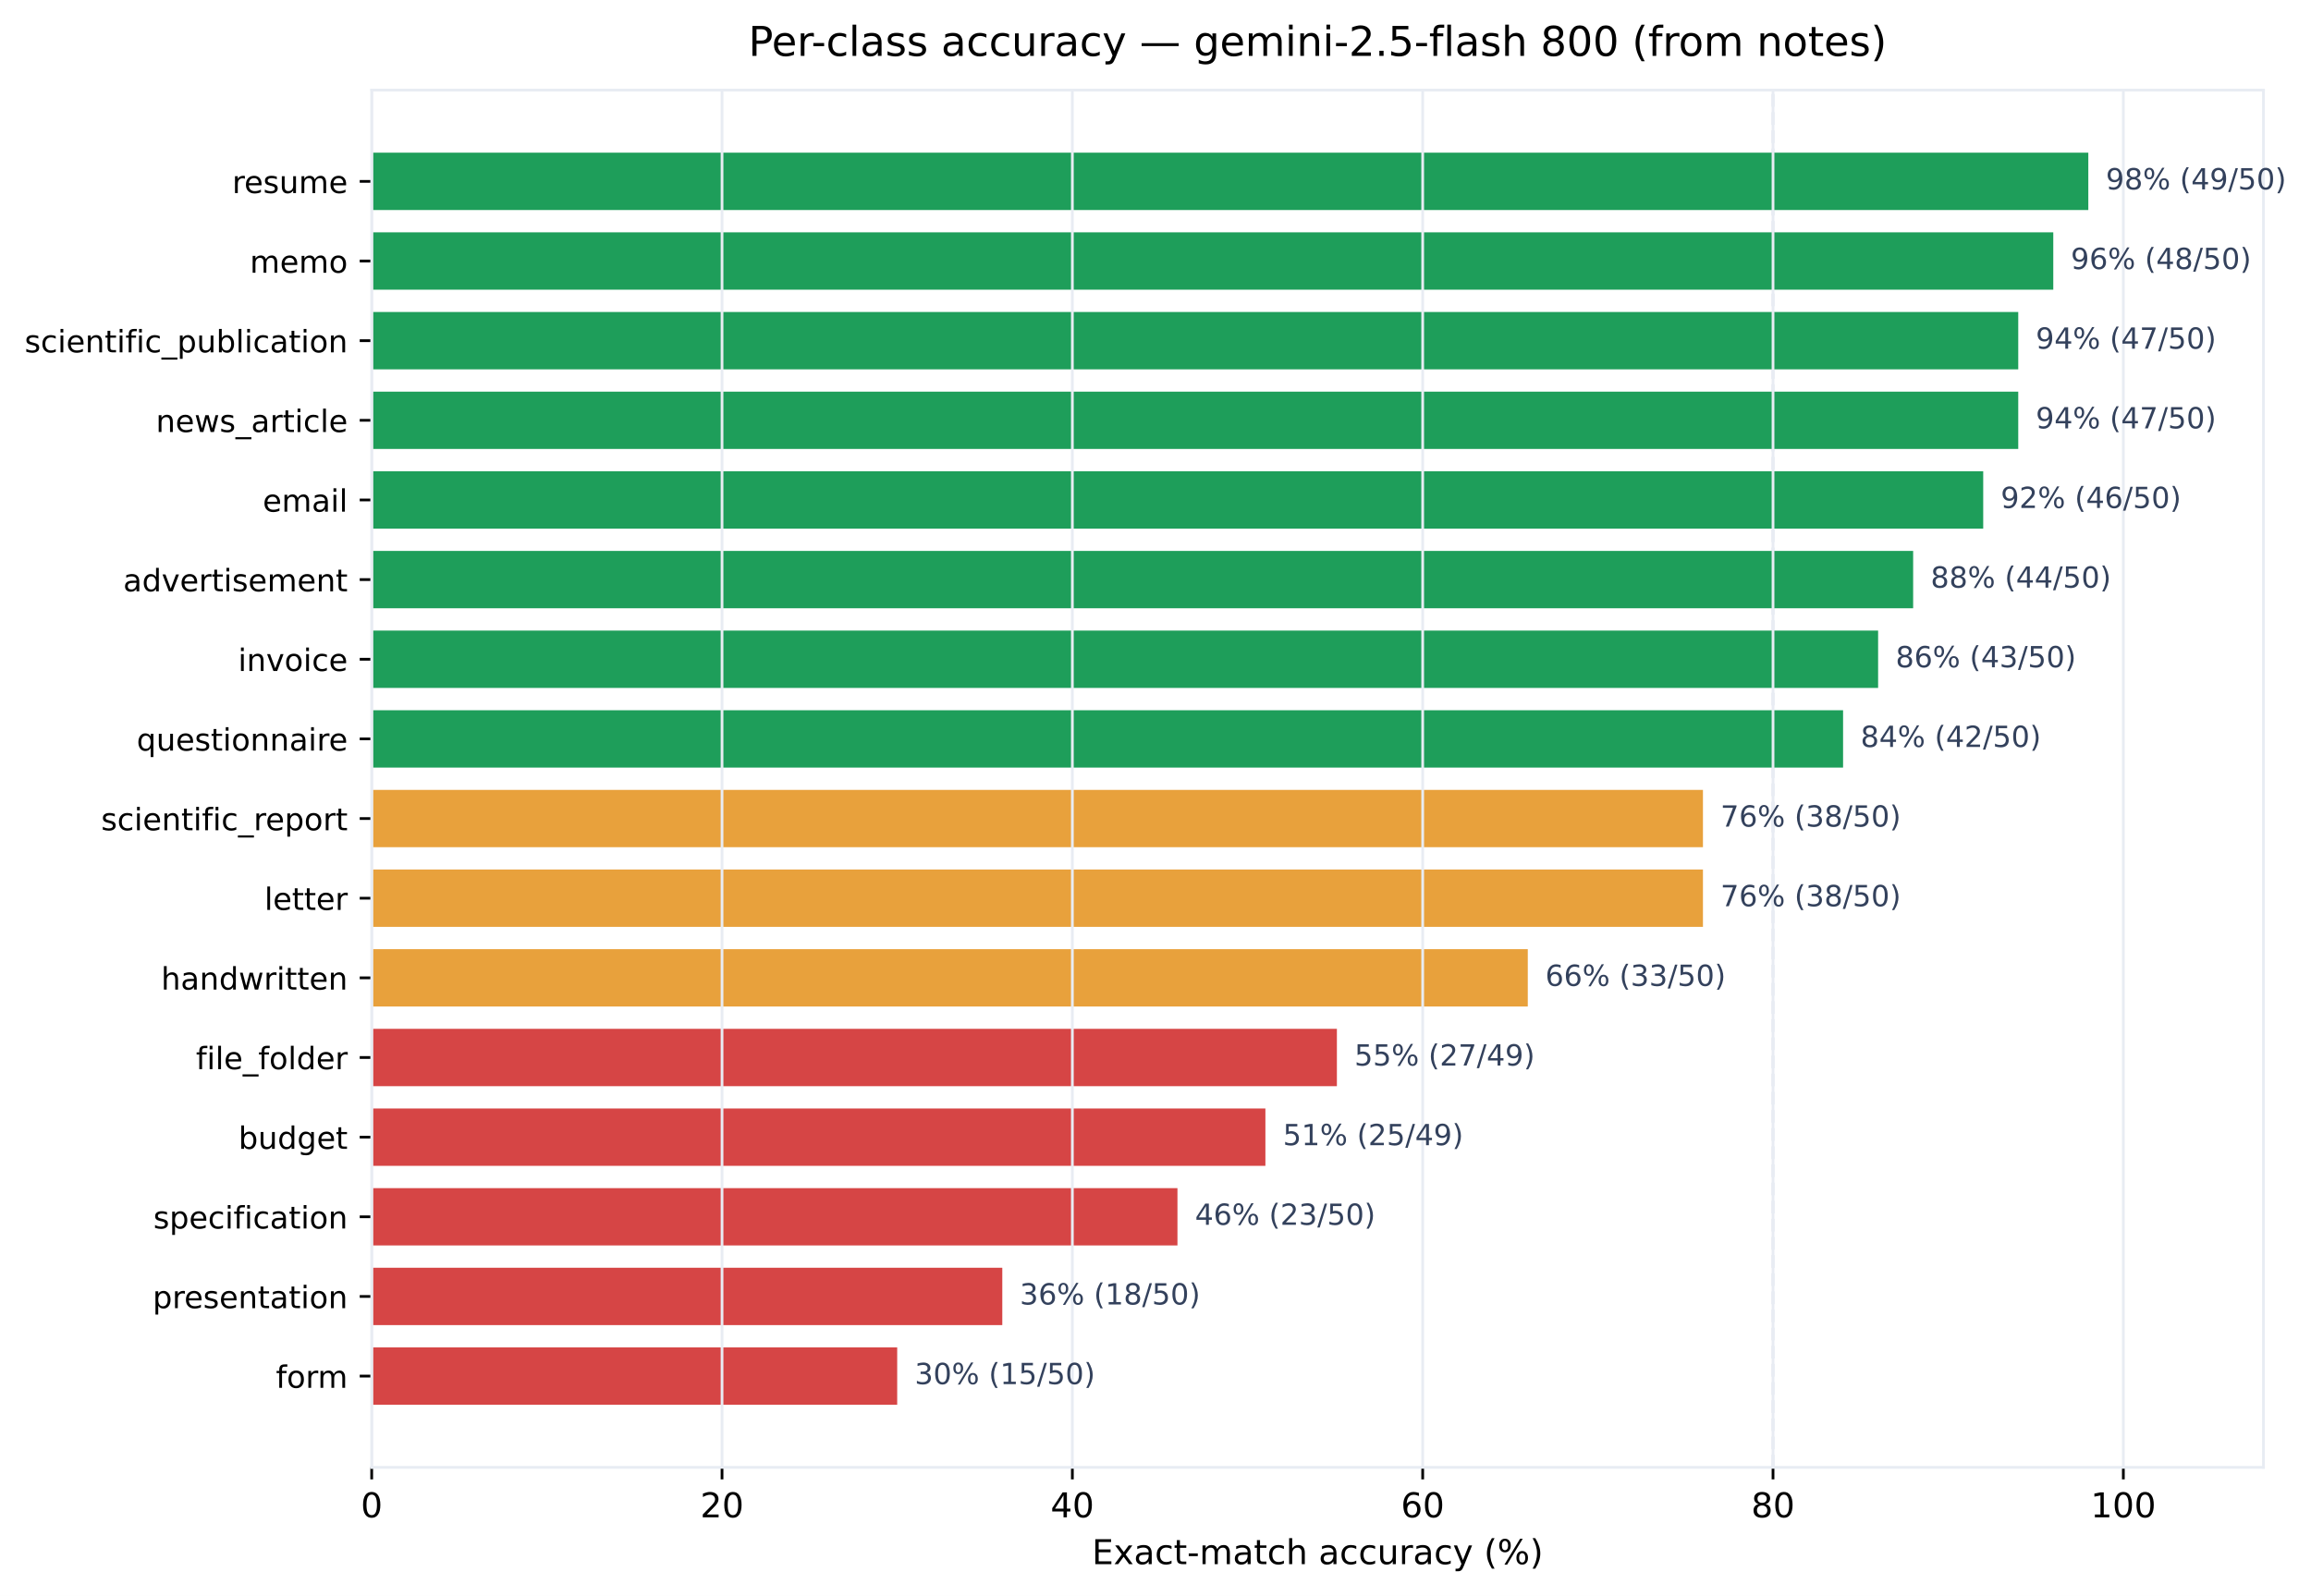
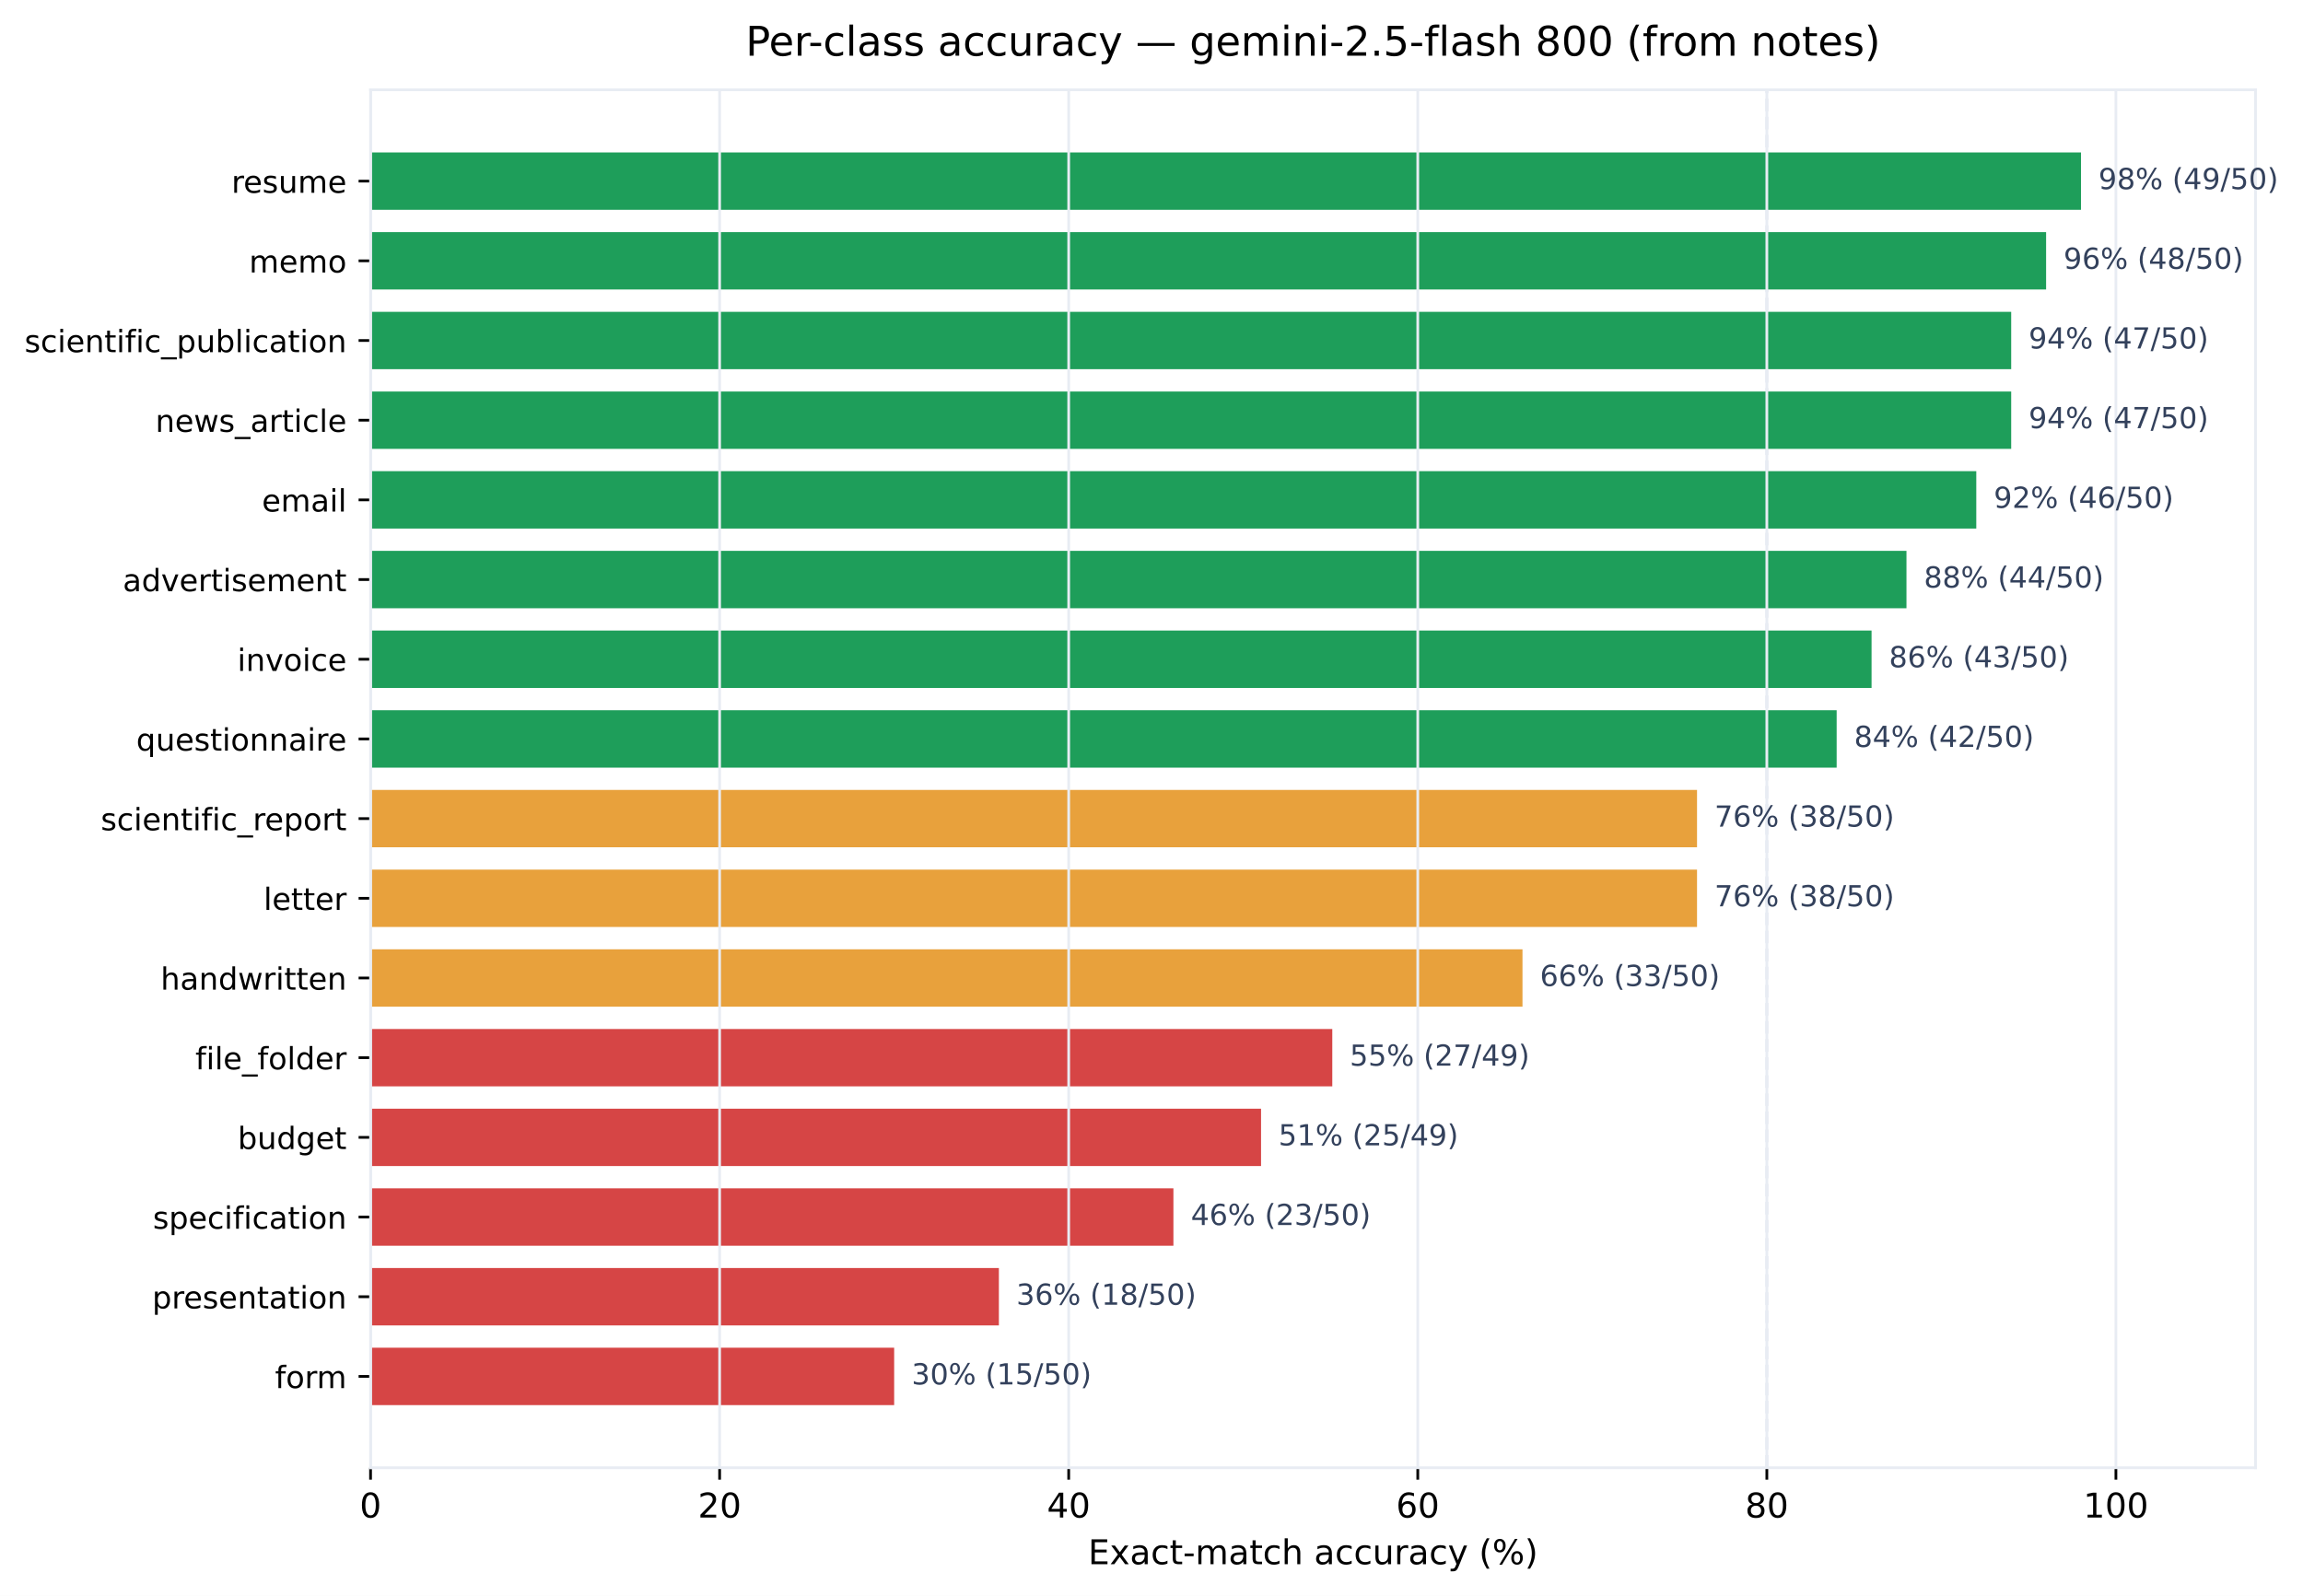
- <svg xmlns="http://www.w3.org/2000/svg" xmlns:xlink="http://www.w3.org/1999/xlink" width="674.954pt" height="466.234pt" viewBox="0 0 674.954 466.234" version="1.1">
+ <svg xmlns="http://www.w3.org/2000/svg" xmlns:xlink="http://www.w3.org/1999/xlink" width="674.707pt" height="467.674pt" viewBox="0 0 674.707 467.674" version="1.1">
  <defs>
    <style type="text/css">*{stroke-linejoin: round; stroke-linecap: butt}</style>
  </defs>
  <g id="figure_1">
    <g id="patch_1">
-       <path d="M 0 466.234  L 674.954 466.234  L 674.954 0  L 0 0  z " style="fill: #ffffff" />
+       <path d="M 0 467.674  L 674.707 467.674  L 674.707 0  L 0 0  z " style="fill: #ffffff" />
    </g>
    <g id="axes_1">
      <g id="patch_2">
-         <path d="M 108.559 428.678  L 661.074 428.678  L 661.074 26.318  L 108.559 26.318  z " style="fill: #ffffff" />
+         <path d="M 108.559 430.118  L 660.804 430.118  L 660.804 26.318  L 108.559 26.318  z " style="fill: #ffffff" />
      </g>
      <g id="line2d_1">
-         <path d="M 517.83 428.678  L 517.83 26.318  " clip-path="url(#p77d8562156)" style="fill: none; stroke-dasharray: 3.7,1.6; stroke-dashoffset: 0; stroke: #e8ecf3" />
+         <path d="M 517.63 430.118  L 517.63 26.318  " clip-path="url(#p1fdc0c438e)" style="fill: none; stroke-dasharray: 3.7,1.6; stroke-dashoffset: 0; stroke: #e8ecf3" />
      </g>
      <g id="patch_3">
-         <path d="M 108.559 410.389  L 262.036 410.389  L 262.036 393.636  L 108.559 393.636  z " clip-path="url(#p77d8562156)" style="fill: #d64545" />
+         <path d="M 108.559 411.764  L 261.961 411.764  L 261.961 394.95  L 108.559 394.95  z " clip-path="url(#p1fdc0c438e)" style="fill: #d64545" />
      </g>
      <g id="patch_4">
-         <path d="M 108.559 387.12  L 292.731 387.12  L 292.731 370.367  L 108.559 370.367  z " clip-path="url(#p77d8562156)" style="fill: #d64545" />
+         <path d="M 108.559 388.412  L 292.641 388.412  L 292.641 371.598  L 108.559 371.598  z " clip-path="url(#p1fdc0c438e)" style="fill: #d64545" />
      </g>
      <g id="patch_5">
-         <path d="M 108.559 363.852  L 343.89 363.852  L 343.89 347.099  L 108.559 347.099  z " clip-path="url(#p77d8562156)" style="fill: #d64545" />
+         <path d="M 108.559 365.06  L 343.775 365.06  L 343.775 348.247  L 108.559 348.247  z " clip-path="url(#p1fdc0c438e)" style="fill: #d64545" />
      </g>
      <g id="patch_6">
-         <path d="M 108.559 340.583  L 369.574 340.583  L 369.574 323.83  L 108.559 323.83  z " clip-path="url(#p77d8562156)" style="fill: #d64545" />
+         <path d="M 108.559 341.708  L 369.446 341.708  L 369.446 324.895  L 108.559 324.895  z " clip-path="url(#p1fdc0c438e)" style="fill: #d64545" />
      </g>
      <g id="patch_7">
-         <path d="M 108.559 317.315  L 390.455 317.315  L 390.455 300.561  L 108.559 300.561  z " clip-path="url(#p77d8562156)" style="fill: #d64545" />
+         <path d="M 108.559 318.356  L 390.317 318.356  L 390.317 301.543  L 108.559 301.543  z " clip-path="url(#p1fdc0c438e)" style="fill: #d64545" />
      </g>
      <g id="patch_8">
-         <path d="M 108.559 294.046  L 446.207 294.046  L 446.207 277.293  L 108.559 277.293  z " clip-path="url(#p77d8562156)" style="fill: #e8a13c" />
+         <path d="M 108.559 295.004  L 446.042 295.004  L 446.042 278.191  L 108.559 278.191  z " clip-path="url(#p1fdc0c438e)" style="fill: #e8a13c" />
      </g>
      <g id="patch_9">
-         <path d="M 108.559 270.778  L 497.366 270.778  L 497.366 254.024  L 108.559 254.024  z " clip-path="url(#p77d8562156)" style="fill: #e8a13c" />
+         <path d="M 108.559 271.653  L 497.176 271.653  L 497.176 254.839  L 108.559 254.839  z " clip-path="url(#p1fdc0c438e)" style="fill: #e8a13c" />
      </g>
      <g id="patch_10">
-         <path d="M 108.559 247.509  L 497.366 247.509  L 497.366 230.756  L 108.559 230.756  z " clip-path="url(#p77d8562156)" style="fill: #e8a13c" />
+         <path d="M 108.559 248.301  L 497.176 248.301  L 497.176 231.487  L 108.559 231.487  z " clip-path="url(#p1fdc0c438e)" style="fill: #e8a13c" />
      </g>
      <g id="patch_11">
-         <path d="M 108.559 224.241  L 538.293 224.241  L 538.293 207.487  L 108.559 207.487  z " clip-path="url(#p77d8562156)" style="fill: #1e9e5a" />
+         <path d="M 108.559 224.949  L 538.083 224.949  L 538.083 208.136  L 108.559 208.136  z " clip-path="url(#p1fdc0c438e)" style="fill: #1e9e5a" />
      </g>
      <g id="patch_12">
-         <path d="M 108.559 200.972  L 548.525 200.972  L 548.525 184.219  L 108.559 184.219  z " clip-path="url(#p77d8562156)" style="fill: #1e9e5a" />
+         <path d="M 108.559 201.597  L 548.31 201.597  L 548.31 184.784  L 108.559 184.784  z " clip-path="url(#p1fdc0c438e)" style="fill: #1e9e5a" />
      </g>
      <g id="patch_13">
-         <path d="M 108.559 177.703  L 558.757 177.703  L 558.757 160.95  L 108.559 160.95  z " clip-path="url(#p77d8562156)" style="fill: #1e9e5a" />
+         <path d="M 108.559 178.245  L 558.537 178.245  L 558.537 161.432  L 108.559 161.432  z " clip-path="url(#p1fdc0c438e)" style="fill: #1e9e5a" />
      </g>
      <g id="patch_14">
-         <path d="M 108.559 154.435  L 579.22 154.435  L 579.22 137.681  L 108.559 137.681  z " clip-path="url(#p77d8562156)" style="fill: #1e9e5a" />
+         <path d="M 108.559 154.893  L 578.99 154.893  L 578.99 138.08  L 108.559 138.08  z " clip-path="url(#p1fdc0c438e)" style="fill: #1e9e5a" />
      </g>
      <g id="patch_15">
-         <path d="M 108.559 131.166  L 589.452 131.166  L 589.452 114.413  L 108.559 114.413  z " clip-path="url(#p77d8562156)" style="fill: #1e9e5a" />
+         <path d="M 108.559 131.542  L 589.217 131.542  L 589.217 114.728  L 108.559 114.728  z " clip-path="url(#p1fdc0c438e)" style="fill: #1e9e5a" />
      </g>
      <g id="patch_16">
-         <path d="M 108.559 107.898  L 589.452 107.898  L 589.452 91.144  L 108.559 91.144  z " clip-path="url(#p77d8562156)" style="fill: #1e9e5a" />
+         <path d="M 108.559 108.19  L 589.217 108.19  L 589.217 91.376  L 108.559 91.376  z " clip-path="url(#p1fdc0c438e)" style="fill: #1e9e5a" />
      </g>
      <g id="patch_17">
-         <path d="M 108.559 84.629  L 599.684 84.629  L 599.684 67.876  L 108.559 67.876  z " clip-path="url(#p77d8562156)" style="fill: #1e9e5a" />
+         <path d="M 108.559 84.838  L 599.444 84.838  L 599.444 68.025  L 108.559 68.025  z " clip-path="url(#p1fdc0c438e)" style="fill: #1e9e5a" />
      </g>
      <g id="patch_18">
-         <path d="M 108.559 61.361  L 609.916 61.361  L 609.916 44.607  L 108.559 44.607  z " clip-path="url(#p77d8562156)" style="fill: #1e9e5a" />
+         <path d="M 108.559 61.486  L 609.671 61.486  L 609.671 44.673  L 108.559 44.673  z " clip-path="url(#p1fdc0c438e)" style="fill: #1e9e5a" />
      </g>
      <g id="matplotlib.axis_1">
        <g id="xtick_1">
          <g id="line2d_2">
-             <path d="M 108.559 428.678  L 108.559 26.318  " clip-path="url(#p77d8562156)" style="fill: none; stroke: #e8ecf3; stroke-width: 0.8; stroke-linecap: square" />
+             <path d="M 108.559 430.118  L 108.559 26.318  " clip-path="url(#p1fdc0c438e)" style="fill: none; stroke: #e8ecf3; stroke-width: 0.8; stroke-linecap: square" />
          </g>
          <g id="line2d_3">
            <defs>
-               <path id="me066ecbf5e" d="M 0 0  L 0 3.5  " style="stroke: #000000; stroke-width: 0.8" />
+               <path id="mac153798a5" d="M 0 0  L 0 3.5  " style="stroke: #000000; stroke-width: 0.8" />
            </defs>
            <g>
-               <use xlink:href="#me066ecbf5e" x="108.559" y="428.678" style="stroke: #000000; stroke-width: 0.8" />
+               <use xlink:href="#mac153798a5" x="108.559" y="430.118" style="stroke: #000000; stroke-width: 0.8" />
            </g>
          </g>
          <g id="text_1">
-             <text style="font: 10px 'DejaVu Sans'; text-anchor: middle" x="108.559" y="443.277" transform="rotate(-0 108.5594 443.2766)">0</text>
+             <text style="font-size: 10px; font-family: 'DejaVu Sans'; text-anchor: middle" x="108.559" y="444.717" transform="rotate(-0 108.5594 444.7166)">0</text>
          </g>
        </g>
        <g id="xtick_2">
          <g id="line2d_4">
-             <path d="M 210.877 428.678  L 210.877 26.318  " clip-path="url(#p77d8562156)" style="fill: none; stroke: #e8ecf3; stroke-width: 0.8; stroke-linecap: square" />
+             <path d="M 210.827 430.118  L 210.827 26.318  " clip-path="url(#p1fdc0c438e)" style="fill: none; stroke: #e8ecf3; stroke-width: 0.8; stroke-linecap: square" />
          </g>
          <g id="line2d_5">
            <g>
-               <use xlink:href="#me066ecbf5e" x="210.877" y="428.678" style="stroke: #000000; stroke-width: 0.8" />
+               <use xlink:href="#mac153798a5" x="210.827" y="430.118" style="stroke: #000000; stroke-width: 0.8" />
            </g>
          </g>
          <g id="text_2">
-             <text style="font: 10px 'DejaVu Sans'; text-anchor: middle" x="210.877" y="443.277" transform="rotate(-0 210.877 443.2766)">20</text>
+             <text style="font-size: 10px; font-family: 'DejaVu Sans'; text-anchor: middle" x="210.827" y="444.717" transform="rotate(-0 210.827 444.7166)">20</text>
          </g>
        </g>
        <g id="xtick_3">
          <g id="line2d_6">
-             <path d="M 313.195 428.678  L 313.195 26.318  " clip-path="url(#p77d8562156)" style="fill: none; stroke: #e8ecf3; stroke-width: 0.8; stroke-linecap: square" />
+             <path d="M 313.095 430.118  L 313.095 26.318  " clip-path="url(#p1fdc0c438e)" style="fill: none; stroke: #e8ecf3; stroke-width: 0.8; stroke-linecap: square" />
          </g>
          <g id="line2d_7">
            <g>
-               <use xlink:href="#me066ecbf5e" x="313.195" y="428.678" style="stroke: #000000; stroke-width: 0.8" />
+               <use xlink:href="#mac153798a5" x="313.095" y="430.118" style="stroke: #000000; stroke-width: 0.8" />
            </g>
          </g>
          <g id="text_3">
-             <text style="font: 10px 'DejaVu Sans'; text-anchor: middle" x="313.195" y="443.277" transform="rotate(-0 313.1946 443.2766)">40</text>
+             <text style="font-size: 10px; font-family: 'DejaVu Sans'; text-anchor: middle" x="313.095" y="444.717" transform="rotate(-0 313.0946 444.7166)">40</text>
          </g>
        </g>
        <g id="xtick_4">
          <g id="line2d_8">
-             <path d="M 415.512 428.678  L 415.512 26.318  " clip-path="url(#p77d8562156)" style="fill: none; stroke: #e8ecf3; stroke-width: 0.8; stroke-linecap: square" />
+             <path d="M 415.362 430.118  L 415.362 26.318  " clip-path="url(#p1fdc0c438e)" style="fill: none; stroke: #e8ecf3; stroke-width: 0.8; stroke-linecap: square" />
          </g>
          <g id="line2d_9">
            <g>
-               <use xlink:href="#me066ecbf5e" x="415.512" y="428.678" style="stroke: #000000; stroke-width: 0.8" />
+               <use xlink:href="#mac153798a5" x="415.362" y="430.118" style="stroke: #000000; stroke-width: 0.8" />
            </g>
          </g>
          <g id="text_4">
-             <text style="font: 10px 'DejaVu Sans'; text-anchor: middle" x="415.512" y="443.277" transform="rotate(-0 415.5122 443.2766)">60</text>
+             <text style="font-size: 10px; font-family: 'DejaVu Sans'; text-anchor: middle" x="415.362" y="444.717" transform="rotate(-0 415.3622 444.7166)">60</text>
          </g>
        </g>
        <g id="xtick_5">
          <g id="line2d_10">
-             <path d="M 517.83 428.678  L 517.83 26.318  " clip-path="url(#p77d8562156)" style="fill: none; stroke: #e8ecf3; stroke-width: 0.8; stroke-linecap: square" />
+             <path d="M 517.63 430.118  L 517.63 26.318  " clip-path="url(#p1fdc0c438e)" style="fill: none; stroke: #e8ecf3; stroke-width: 0.8; stroke-linecap: square" />
          </g>
          <g id="line2d_11">
            <g>
-               <use xlink:href="#me066ecbf5e" x="517.83" y="428.678" style="stroke: #000000; stroke-width: 0.8" />
+               <use xlink:href="#mac153798a5" x="517.63" y="430.118" style="stroke: #000000; stroke-width: 0.8" />
            </g>
          </g>
          <g id="text_5">
-             <text style="font: 10px 'DejaVu Sans'; text-anchor: middle" x="517.83" y="443.277" transform="rotate(-0 517.8297 443.2766)">80</text>
+             <text style="font-size: 10px; font-family: 'DejaVu Sans'; text-anchor: middle" x="517.63" y="444.717" transform="rotate(-0 517.6297 444.7166)">80</text>
          </g>
        </g>
        <g id="xtick_6">
          <g id="line2d_12">
-             <path d="M 620.147 428.678  L 620.147 26.318  " clip-path="url(#p77d8562156)" style="fill: none; stroke: #e8ecf3; stroke-width: 0.8; stroke-linecap: square" />
+             <path d="M 619.897 430.118  L 619.897 26.318  " clip-path="url(#p1fdc0c438e)" style="fill: none; stroke: #e8ecf3; stroke-width: 0.8; stroke-linecap: square" />
          </g>
          <g id="line2d_13">
            <g>
-               <use xlink:href="#me066ecbf5e" x="620.147" y="428.678" style="stroke: #000000; stroke-width: 0.8" />
+               <use xlink:href="#mac153798a5" x="619.897" y="430.118" style="stroke: #000000; stroke-width: 0.8" />
            </g>
          </g>
          <g id="text_6">
-             <text style="font: 10px 'DejaVu Sans'; text-anchor: middle" x="620.147" y="443.277" transform="rotate(-0 620.1473 443.2766)">100</text>
+             <text style="font-size: 10px; font-family: 'DejaVu Sans'; text-anchor: middle" x="619.897" y="444.717" transform="rotate(-0 619.8973 444.7166)">100</text>
          </g>
        </g>
        <g id="text_7">
-           <text style="font: 10px 'DejaVu Sans'; text-anchor: middle" x="384.817" y="456.955" transform="rotate(-0 384.8169 456.9547)">Exact-match accuracy (%)</text>
+           <text style="font-size: 10px; font-family: 'DejaVu Sans'; text-anchor: middle" x="384.682" y="458.395" transform="rotate(-0 384.6819 458.3947)">Exact-match accuracy (%)</text>
        </g>
      </g>
      <g id="matplotlib.axis_2">
        <g id="ytick_1">
          <g id="line2d_14">
            <defs>
-               <path id="m25358d2e38" d="M 0 0  L -3.5 0  " style="stroke: #000000; stroke-width: 0.8" />
+               <path id="m89ae959904" d="M 0 0  L -3.5 0  " style="stroke: #000000; stroke-width: 0.8" />
            </defs>
            <g>
-               <use xlink:href="#m25358d2e38" x="108.559" y="402.012" style="stroke: #000000; stroke-width: 0.8" />
+               <use xlink:href="#m89ae959904" x="108.559" y="403.357" style="stroke: #000000; stroke-width: 0.8" />
            </g>
          </g>
          <g id="text_8">
-             <text style="font: 9px 'DejaVu Sans'; text-anchor: end" x="101.559" y="405.432" transform="rotate(-0 101.5594 405.4316)">form</text>
+             <text style="font-size: 9px; font-family: 'DejaVu Sans'; text-anchor: end" x="101.559" y="406.776" transform="rotate(-0 101.5594 406.7762)">form</text>
          </g>
        </g>
        <g id="ytick_2">
          <g id="line2d_15">
            <g>
-               <use xlink:href="#m25358d2e38" x="108.559" y="378.744" style="stroke: #000000; stroke-width: 0.8" />
+               <use xlink:href="#m89ae959904" x="108.559" y="380.005" style="stroke: #000000; stroke-width: 0.8" />
            </g>
          </g>
          <g id="text_9">
-             <text style="font: 9px 'DejaVu Sans'; text-anchor: end" x="101.559" y="382.163" transform="rotate(-0 101.5594 382.1631)">presentation</text>
+             <text style="font-size: 9px; font-family: 'DejaVu Sans'; text-anchor: end" x="101.559" y="383.424" transform="rotate(-0 101.5594 383.4244)">presentation</text>
          </g>
        </g>
        <g id="ytick_3">
          <g id="line2d_16">
            <g>
-               <use xlink:href="#m25358d2e38" x="108.559" y="355.475" style="stroke: #000000; stroke-width: 0.8" />
+               <use xlink:href="#m89ae959904" x="108.559" y="356.653" style="stroke: #000000; stroke-width: 0.8" />
            </g>
          </g>
          <g id="text_10">
-             <text style="font: 9px 'DejaVu Sans'; text-anchor: end" x="101.559" y="358.895" transform="rotate(-0 101.5594 358.8945)">specification</text>
+             <text style="font-size: 9px; font-family: 'DejaVu Sans'; text-anchor: end" x="101.559" y="360.073" transform="rotate(-0 101.5594 360.0725)">specification</text>
          </g>
        </g>
        <g id="ytick_4">
          <g id="line2d_17">
            <g>
-               <use xlink:href="#m25358d2e38" x="108.559" y="332.207" style="stroke: #000000; stroke-width: 0.8" />
+               <use xlink:href="#m89ae959904" x="108.559" y="333.301" style="stroke: #000000; stroke-width: 0.8" />
            </g>
          </g>
          <g id="text_11">
-             <text style="font: 9px 'DejaVu Sans'; text-anchor: end" x="101.559" y="335.626" transform="rotate(-0 101.5594 335.626)">budget</text>
+             <text style="font-size: 9px; font-family: 'DejaVu Sans'; text-anchor: end" x="101.559" y="336.721" transform="rotate(-0 101.5594 336.7207)">budget</text>
          </g>
        </g>
        <g id="ytick_5">
          <g id="line2d_18">
            <g>
-               <use xlink:href="#m25358d2e38" x="108.559" y="308.938" style="stroke: #000000; stroke-width: 0.8" />
+               <use xlink:href="#m89ae959904" x="108.559" y="309.95" style="stroke: #000000; stroke-width: 0.8" />
            </g>
          </g>
          <g id="text_12">
-             <text style="font: 9px 'DejaVu Sans'; text-anchor: end" x="101.559" y="312.357" transform="rotate(-0 101.5594 312.3574)">file_folder</text>
+             <text style="font-size: 9px; font-family: 'DejaVu Sans'; text-anchor: end" x="101.559" y="313.369" transform="rotate(-0 101.5594 313.3689)">file_folder</text>
          </g>
        </g>
        <g id="ytick_6">
          <g id="line2d_19">
            <g>
-               <use xlink:href="#m25358d2e38" x="108.559" y="285.67" style="stroke: #000000; stroke-width: 0.8" />
+               <use xlink:href="#m89ae959904" x="108.559" y="286.598" style="stroke: #000000; stroke-width: 0.8" />
            </g>
          </g>
          <g id="text_13">
-             <text style="font: 9px 'DejaVu Sans'; text-anchor: end" x="101.559" y="289.089" transform="rotate(-0 101.5594 289.0888)">handwritten</text>
+             <text style="font-size: 9px; font-family: 'DejaVu Sans'; text-anchor: end" x="101.559" y="290.017" transform="rotate(-0 101.5594 290.017)">handwritten</text>
          </g>
        </g>
        <g id="ytick_7">
          <g id="line2d_20">
            <g>
-               <use xlink:href="#m25358d2e38" x="108.559" y="262.401" style="stroke: #000000; stroke-width: 0.8" />
+               <use xlink:href="#m89ae959904" x="108.559" y="263.246" style="stroke: #000000; stroke-width: 0.8" />
            </g>
          </g>
          <g id="text_14">
-             <text style="font: 9px 'DejaVu Sans'; text-anchor: end" x="101.559" y="265.82" transform="rotate(-0 101.5594 265.8203)">letter</text>
+             <text style="font-size: 9px; font-family: 'DejaVu Sans'; text-anchor: end" x="101.559" y="266.665" transform="rotate(-0 101.5594 266.6652)">letter</text>
          </g>
        </g>
        <g id="ytick_8">
          <g id="line2d_21">
            <g>
-               <use xlink:href="#m25358d2e38" x="108.559" y="239.132" style="stroke: #000000; stroke-width: 0.8" />
+               <use xlink:href="#m89ae959904" x="108.559" y="239.894" style="stroke: #000000; stroke-width: 0.8" />
            </g>
          </g>
          <g id="text_15">
-             <text style="font: 9px 'DejaVu Sans'; text-anchor: end" x="101.559" y="242.552" transform="rotate(-0 101.5594 242.5517)">scientific_report</text>
+             <text style="font-size: 9px; font-family: 'DejaVu Sans'; text-anchor: end" x="101.559" y="243.313" transform="rotate(-0 101.5594 243.3133)">scientific_report</text>
          </g>
        </g>
        <g id="ytick_9">
          <g id="line2d_22">
            <g>
-               <use xlink:href="#m25358d2e38" x="108.559" y="215.864" style="stroke: #000000; stroke-width: 0.8" />
+               <use xlink:href="#m89ae959904" x="108.559" y="216.542" style="stroke: #000000; stroke-width: 0.8" />
            </g>
          </g>
          <g id="text_16">
-             <text style="font: 9px 'DejaVu Sans'; text-anchor: end" x="101.559" y="219.283" transform="rotate(-0 101.5594 219.2831)">questionnaire</text>
+             <text style="font-size: 9px; font-family: 'DejaVu Sans'; text-anchor: end" x="101.559" y="219.962" transform="rotate(-0 101.5594 219.9615)">questionnaire</text>
          </g>
        </g>
        <g id="ytick_10">
          <g id="line2d_23">
            <g>
-               <use xlink:href="#m25358d2e38" x="108.559" y="192.595" style="stroke: #000000; stroke-width: 0.8" />
+               <use xlink:href="#m89ae959904" x="108.559" y="193.19" style="stroke: #000000; stroke-width: 0.8" />
            </g>
          </g>
          <g id="text_17">
-             <text style="font: 9px 'DejaVu Sans'; text-anchor: end" x="101.559" y="196.015" transform="rotate(-0 101.5594 196.0146)">invoice</text>
+             <text style="font-size: 9px; font-family: 'DejaVu Sans'; text-anchor: end" x="101.559" y="196.61" transform="rotate(-0 101.5594 196.6097)">invoice</text>
          </g>
        </g>
        <g id="ytick_11">
          <g id="line2d_24">
            <g>
-               <use xlink:href="#m25358d2e38" x="108.559" y="169.327" style="stroke: #000000; stroke-width: 0.8" />
+               <use xlink:href="#m89ae959904" x="108.559" y="169.839" style="stroke: #000000; stroke-width: 0.8" />
            </g>
          </g>
          <g id="text_18">
-             <text style="font: 9px 'DejaVu Sans'; text-anchor: end" x="101.559" y="172.746" transform="rotate(-0 101.5594 172.746)">advertisement</text>
+             <text style="font-size: 9px; font-family: 'DejaVu Sans'; text-anchor: end" x="101.559" y="173.258" transform="rotate(-0 101.5594 173.2578)">advertisement</text>
          </g>
        </g>
        <g id="ytick_12">
          <g id="line2d_25">
            <g>
-               <use xlink:href="#m25358d2e38" x="108.559" y="146.058" style="stroke: #000000; stroke-width: 0.8" />
+               <use xlink:href="#m89ae959904" x="108.559" y="146.487" style="stroke: #000000; stroke-width: 0.8" />
            </g>
          </g>
          <g id="text_19">
-             <text style="font: 9px 'DejaVu Sans'; text-anchor: end" x="101.559" y="149.477" transform="rotate(-0 101.5594 149.4775)">email</text>
+             <text style="font-size: 9px; font-family: 'DejaVu Sans'; text-anchor: end" x="101.559" y="149.906" transform="rotate(-0 101.5594 149.906)">email</text>
          </g>
        </g>
        <g id="ytick_13">
          <g id="line2d_26">
            <g>
-               <use xlink:href="#m25358d2e38" x="108.559" y="122.79" style="stroke: #000000; stroke-width: 0.8" />
+               <use xlink:href="#m89ae959904" x="108.559" y="123.135" style="stroke: #000000; stroke-width: 0.8" />
            </g>
          </g>
          <g id="text_20">
-             <text style="font: 9px 'DejaVu Sans'; text-anchor: end" x="101.559" y="126.209" transform="rotate(-0 101.5594 126.2089)">news_article</text>
+             <text style="font-size: 9px; font-family: 'DejaVu Sans'; text-anchor: end" x="101.559" y="126.554" transform="rotate(-0 101.5594 126.5541)">news_article</text>
          </g>
        </g>
        <g id="ytick_14">
          <g id="line2d_27">
            <g>
-               <use xlink:href="#m25358d2e38" x="108.559" y="99.521" style="stroke: #000000; stroke-width: 0.8" />
+               <use xlink:href="#m89ae959904" x="108.559" y="99.783" style="stroke: #000000; stroke-width: 0.8" />
            </g>
          </g>
          <g id="text_21">
-             <text style="font: 9px 'DejaVu Sans'; text-anchor: end" x="101.559" y="102.94" transform="rotate(-0 101.5594 102.9403)">scientific_publication</text>
+             <text style="font-size: 9px; font-family: 'DejaVu Sans'; text-anchor: end" x="101.559" y="103.202" transform="rotate(-0 101.5594 103.2023)">scientific_publication</text>
          </g>
        </g>
        <g id="ytick_15">
          <g id="line2d_28">
            <g>
-               <use xlink:href="#m25358d2e38" x="108.559" y="76.252" style="stroke: #000000; stroke-width: 0.8" />
+               <use xlink:href="#m89ae959904" x="108.559" y="76.431" style="stroke: #000000; stroke-width: 0.8" />
            </g>
          </g>
          <g id="text_22">
-             <text style="font: 9px 'DejaVu Sans'; text-anchor: end" x="101.559" y="79.672" transform="rotate(-0 101.5594 79.67176)">memo</text>
+             <text style="font-size: 9px; font-family: 'DejaVu Sans'; text-anchor: end" x="101.559" y="79.85" transform="rotate(-0 101.5594 79.85047)">memo</text>
          </g>
        </g>
        <g id="ytick_16">
          <g id="line2d_29">
            <g>
-               <use xlink:href="#m25358d2e38" x="108.559" y="52.984" style="stroke: #000000; stroke-width: 0.8" />
+               <use xlink:href="#m89ae959904" x="108.559" y="53.079" style="stroke: #000000; stroke-width: 0.8" />
            </g>
          </g>
          <g id="text_23">
-             <text style="font: 9px 'DejaVu Sans'; text-anchor: end" x="101.559" y="56.403" transform="rotate(-0 101.5594 56.4032)">resume</text>
+             <text style="font-size: 9px; font-family: 'DejaVu Sans'; text-anchor: end" x="101.559" y="56.499" transform="rotate(-0 101.5594 56.49863)">resume</text>
          </g>
        </g>
      </g>
      <g id="patch_19">
-         <path d="M 108.559 428.678  L 108.559 26.318  " style="fill: none; stroke: #e8ecf3; stroke-width: 0.8; stroke-linejoin: miter; stroke-linecap: square" />
+         <path d="M 108.559 430.118  L 108.559 26.318  " style="fill: none; stroke: #e8ecf3; stroke-width: 0.8; stroke-linejoin: miter; stroke-linecap: square" />
      </g>
      <g id="patch_20">
-         <path d="M 661.074 428.678  L 661.074 26.318  " style="fill: none; stroke: #e8ecf3; stroke-width: 0.8; stroke-linejoin: miter; stroke-linecap: square" />
+         <path d="M 660.804 430.118  L 660.804 26.318  " style="fill: none; stroke: #e8ecf3; stroke-width: 0.8; stroke-linejoin: miter; stroke-linecap: square" />
      </g>
      <g id="patch_21">
-         <path d="M 108.559 428.678  L 661.074 428.678  " style="fill: none; stroke: #e8ecf3; stroke-width: 0.8; stroke-linejoin: miter; stroke-linecap: square" />
+         <path d="M 108.559 430.118  L 660.804 430.118  " style="fill: none; stroke: #e8ecf3; stroke-width: 0.8; stroke-linejoin: miter; stroke-linecap: square" />
      </g>
      <g id="patch_22">
-         <path d="M 108.559 26.318  L 661.074 26.318  " style="fill: none; stroke: #e8ecf3; stroke-width: 0.8; stroke-linejoin: miter; stroke-linecap: square" />
+         <path d="M 108.559 26.318  L 660.804 26.318  " style="fill: none; stroke: #e8ecf3; stroke-width: 0.8; stroke-linejoin: miter; stroke-linecap: square" />
      </g>
      <g id="text_24">
-         <text style="fill: #33415c; font: 8.5px 'DejaVu Sans'; text-anchor: start" x="267.152" y="404.358" transform="rotate(-0 267.1516 404.3578)">30% (15/50)</text>
+         <text style="font-size: 8.5px; font-family: 'DejaVu Sans'; text-anchor: start; fill: #33415c" x="267.074" y="405.702" transform="rotate(-0 267.0741 405.7024)">30% (15/50)</text>
      </g>
      <g id="text_25">
-         <text style="fill: #33415c; font: 8.5px 'DejaVu Sans'; text-anchor: start" x="297.847" y="381.089" transform="rotate(-0 297.8469 381.0893)">36% (18/50)</text>
+         <text style="font-size: 8.5px; font-family: 'DejaVu Sans'; text-anchor: start; fill: #33415c" x="297.754" y="382.351" transform="rotate(-0 297.7544 382.3505)">36% (18/50)</text>
      </g>
      <g id="text_26">
-         <text style="fill: #33415c; font: 8.5px 'DejaVu Sans'; text-anchor: start" x="349.006" y="357.821" transform="rotate(-0 349.0057 357.8207)">46% (23/50)</text>
+         <text style="font-size: 8.5px; font-family: 'DejaVu Sans'; text-anchor: start; fill: #33415c" x="348.888" y="358.999" transform="rotate(-0 348.8882 358.9987)">46% (23/50)</text>
      </g>
      <g id="text_27">
-         <text style="fill: #33415c; font: 8.5px 'DejaVu Sans'; text-anchor: start" x="374.69" y="334.552" transform="rotate(-0 374.6895 334.5521)">51% (25/49)</text>
+         <text style="font-size: 8.5px; font-family: 'DejaVu Sans'; text-anchor: start; fill: #33415c" x="374.559" y="335.647" transform="rotate(-0 374.5595 335.6469)">51% (25/49)</text>
      </g>
      <g id="text_28">
-         <text style="fill: #33415c; font: 8.5px 'DejaVu Sans'; text-anchor: start" x="395.571" y="311.284" transform="rotate(-0 395.5707 311.2836)">55% (27/49)</text>
+         <text style="font-size: 8.5px; font-family: 'DejaVu Sans'; text-anchor: start; fill: #33415c" x="395.43" y="312.295" transform="rotate(-0 395.4304 312.295)">55% (27/49)</text>
      </g>
      <g id="text_29">
-         <text style="fill: #33415c; font: 8.5px 'DejaVu Sans'; text-anchor: start" x="451.323" y="288.015" transform="rotate(-0 451.3233 288.015)">66% (33/50)</text>
+         <text style="font-size: 8.5px; font-family: 'DejaVu Sans'; text-anchor: start; fill: #33415c" x="451.156" y="288.943" transform="rotate(-0 451.1558 288.9432)">66% (33/50)</text>
      </g>
      <g id="text_30">
-         <text style="fill: #33415c; font: 8.5px 'DejaVu Sans'; text-anchor: start" x="502.482" y="264.746" transform="rotate(-0 502.4821 264.7464)">76% (38/50)</text>
+         <text style="font-size: 8.5px; font-family: 'DejaVu Sans'; text-anchor: start; fill: #33415c" x="502.29" y="265.591" transform="rotate(-0 502.2896 265.5914)">76% (38/50)</text>
      </g>
      <g id="text_31">
-         <text style="fill: #33415c; font: 8.5px 'DejaVu Sans'; text-anchor: start" x="502.482" y="241.478" transform="rotate(-0 502.4821 241.4779)">76% (38/50)</text>
+         <text style="font-size: 8.5px; font-family: 'DejaVu Sans'; text-anchor: start; fill: #33415c" x="502.29" y="242.24" transform="rotate(-0 502.2896 242.2395)">76% (38/50)</text>
      </g>
      <g id="text_32">
-         <text style="fill: #33415c; font: 8.5px 'DejaVu Sans'; text-anchor: start" x="543.409" y="218.209" transform="rotate(-0 543.4091 218.2093)">84% (42/50)</text>
+         <text style="font-size: 8.5px; font-family: 'DejaVu Sans'; text-anchor: start; fill: #33415c" x="543.197" y="218.888" transform="rotate(-0 543.1966 218.8877)">84% (42/50)</text>
      </g>
      <g id="text_33">
-         <text style="fill: #33415c; font: 8.5px 'DejaVu Sans'; text-anchor: start" x="553.641" y="194.941" transform="rotate(-0 553.6409 194.9407)">86% (43/50)</text>
+         <text style="font-size: 8.5px; font-family: 'DejaVu Sans'; text-anchor: start; fill: #33415c" x="553.423" y="195.536" transform="rotate(-0 553.4234 195.5358)">86% (43/50)</text>
      </g>
      <g id="text_34">
-         <text style="fill: #33415c; font: 8.5px 'DejaVu Sans'; text-anchor: start" x="563.873" y="171.672" transform="rotate(-0 563.8727 171.6722)">88% (44/50)</text>
+         <text style="font-size: 8.5px; font-family: 'DejaVu Sans'; text-anchor: start; fill: #33415c" x="563.65" y="172.184" transform="rotate(-0 563.6502 172.184)">88% (44/50)</text>
      </g>
      <g id="text_35">
-         <text style="fill: #33415c; font: 8.5px 'DejaVu Sans'; text-anchor: start" x="584.336" y="148.404" transform="rotate(-0 584.3362 148.4036)">92% (46/50)</text>
+         <text style="font-size: 8.5px; font-family: 'DejaVu Sans'; text-anchor: start; fill: #33415c" x="584.104" y="148.832" transform="rotate(-0 584.1037 148.8322)">92% (46/50)</text>
      </g>
      <g id="text_36">
-         <text style="fill: #33415c; font: 8.5px 'DejaVu Sans'; text-anchor: start" x="594.568" y="125.135" transform="rotate(-0 594.5679 125.1351)">94% (47/50)</text>
+         <text style="font-size: 8.5px; font-family: 'DejaVu Sans'; text-anchor: start; fill: #33415c" x="594.33" y="125.48" transform="rotate(-0 594.3304 125.4803)">94% (47/50)</text>
      </g>
      <g id="text_37">
-         <text style="fill: #33415c; font: 8.5px 'DejaVu Sans'; text-anchor: start" x="594.568" y="101.866" transform="rotate(-0 594.5679 101.8665)">94% (47/50)</text>
+         <text style="font-size: 8.5px; font-family: 'DejaVu Sans'; text-anchor: start; fill: #33415c" x="594.33" y="102.128" transform="rotate(-0 594.3304 102.1285)">94% (47/50)</text>
      </g>
      <g id="text_38">
-         <text style="fill: #33415c; font: 8.5px 'DejaVu Sans'; text-anchor: start" x="604.8" y="78.598" transform="rotate(-0 604.7997 78.59793)">96% (48/50)</text>
+         <text style="font-size: 8.5px; font-family: 'DejaVu Sans'; text-anchor: start; fill: #33415c" x="604.557" y="78.777" transform="rotate(-0 604.5572 78.77664)">96% (48/50)</text>
      </g>
      <g id="text_39">
-         <text style="fill: #33415c; font: 8.5px 'DejaVu Sans'; text-anchor: start" x="615.031" y="55.329" transform="rotate(-0 615.0315 55.32937)">98% (49/50)</text>
+         <text style="font-size: 8.5px; font-family: 'DejaVu Sans'; text-anchor: start; fill: #33415c" x="614.784" y="55.425" transform="rotate(-0 614.784 55.4248)">98% (49/50)</text>
      </g>
      <g id="text_40">
-         <text style="font: 12px 'DejaVu Sans'; text-anchor: middle" x="384.817" y="16.318" transform="rotate(-0 384.8169 16.31812)">Per-class accuracy — gemini-2.5-flash 800 (from notes)</text>
+         <text style="font-size: 12px; font-family: 'DejaVu Sans'; text-anchor: middle" x="384.682" y="16.318" transform="rotate(-0 384.6819 16.31812)">Per-class accuracy — gemini-2.5-flash 800 (from notes)</text>
      </g>
    </g>
  </g>
  <defs>
-     <clipPath id="p77d8562156">
-       <rect x="108.559" y="26.318" width="552.515" height="402.36" />
+     <clipPath id="p1fdc0c438e">
+       <rect x="108.559" y="26.318" width="552.245" height="403.8" />
    </clipPath>
  </defs>
</svg>
